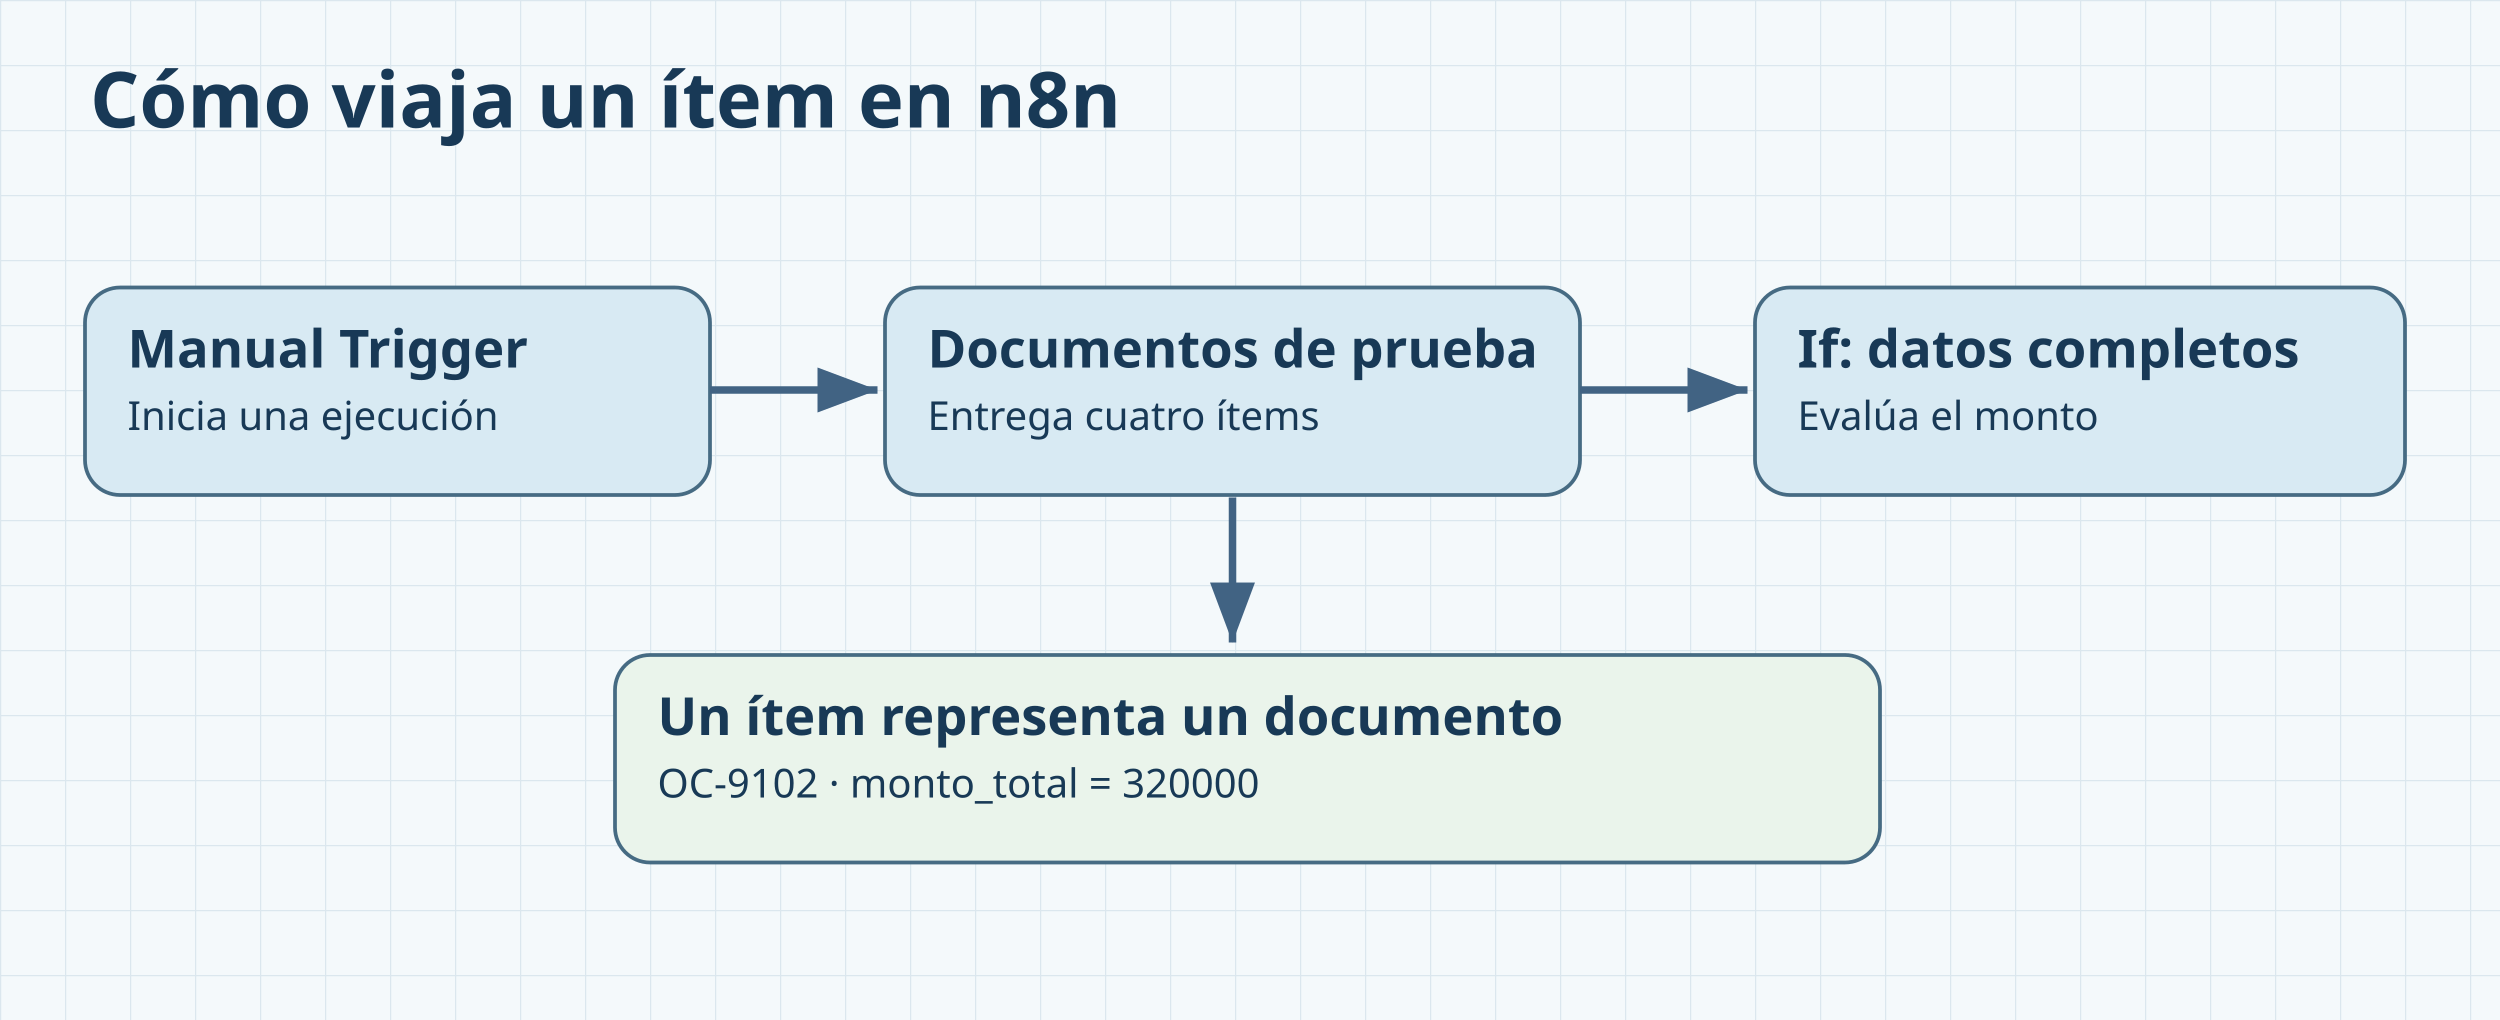
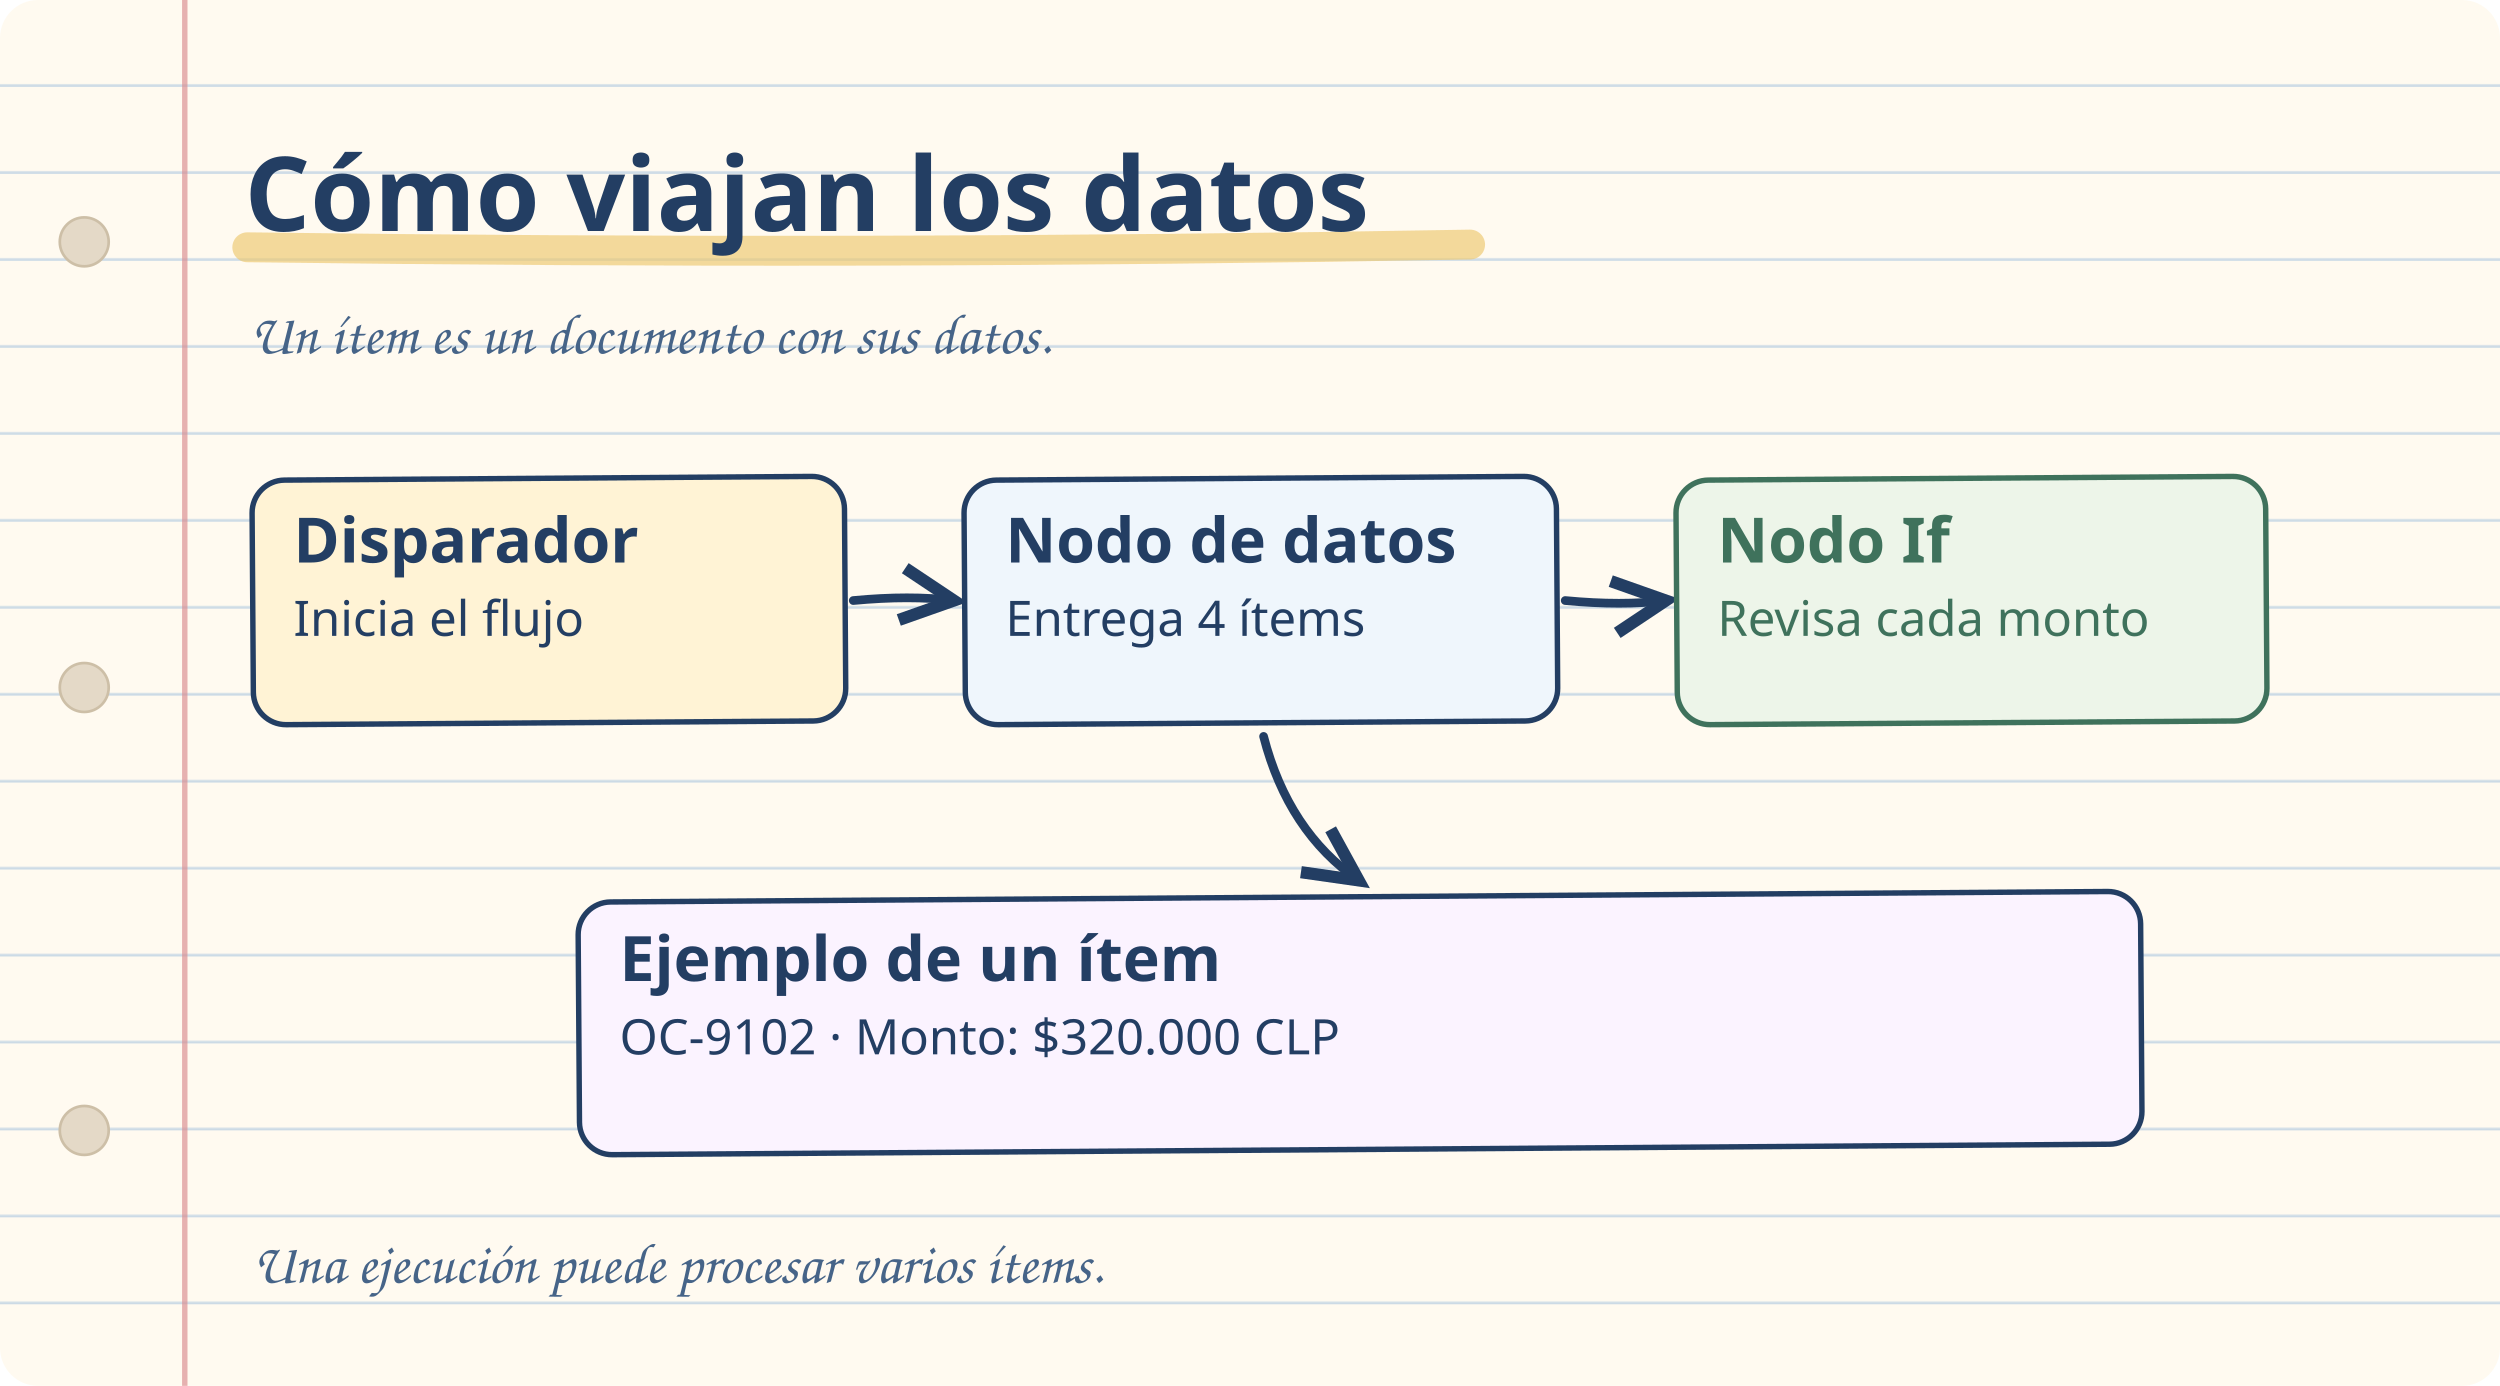
- <svg xmlns="http://www.w3.org/2000/svg" viewBox="0 0 1000 408" width="1000" height="408" role="img">
+ <svg xmlns="http://www.w3.org/2000/svg" viewBox="0 0 920 510" role="img" aria-labelledby="title description">
  <defs>
-     <pattern id="grid" width="26" height="26" patternUnits="userSpaceOnUse">
-       <path d="M 26 0 L 0 0 0 26" fill="none" stroke="#dbe7ee" />
+     <pattern id="rules" width="920" height="32" patternUnits="userSpaceOnUse">
+       <path d="M0 31.5H920" stroke="#b6cde1" stroke-opacity=".64" />
    </pattern>
-     <marker id="arrow" markerWidth="10" markerHeight="10" refX="8" refY="3" orient="auto" markerUnits="strokeWidth">
-       <path d="M0 0 L 8 3 L 0 6 Z" fill="#416383" />
+     <marker id="pencil-arrow" markerWidth="11" markerHeight="9" refX="8" refY="4" orient="auto">
+       <path d="M2 1L8 4 2 7" fill="none" stroke="#233e63" stroke-width="1.4" />
    </marker>
  </defs>
-   <rect width="1000" height="408" fill="#f4f9fb" />
-   <rect width="1000" height="408" fill="url(#grid)" />
-   <g font-family="system-ui, sans-serif">
-     <text x="36" y="51" fill="#183956" font-size="31" font-weight="750">Cómo viaja un ítem en n8n</text>
-     <rect x="34" y="115" width="250" height="83" rx="14" fill="#d8eaf3" stroke="#466b83" stroke-width="1.5" />
-     <text x="51" y="147" fill="#183956" font-size="21" font-weight="700">Manual Trigger</text>
-     <text x="51" y="172" fill="#183956" font-size="16" font-weight="500">Inicia una ejecución</text>
-     <path d="M284 156 H351" fill="none" stroke="#416383" stroke-width="3" marker-end="url(#arrow)" />
-     <rect x="354" y="115" width="278" height="83" rx="14" fill="#d8eaf3" stroke="#466b83" stroke-width="1.5" />
-     <text x="371" y="147" fill="#183956" font-size="21" font-weight="700">Documentos de prueba</text>
-     <text x="371" y="172" fill="#183956" font-size="16" font-weight="500">Entrega cuatro ítems</text>
-     <path d="M632 156 H699" fill="none" stroke="#416383" stroke-width="3" marker-end="url(#arrow)" />
-     <rect x="702" y="115" width="260" height="83" rx="14" fill="#d8eaf3" stroke="#466b83" stroke-width="1.5" />
-     <text x="719" y="147" fill="#183956" font-size="21" font-weight="700">If: datos completos</text>
-     <text x="719" y="172" fill="#183956" font-size="16" font-weight="500">Evalúa el monto</text>
-     <rect x="246" y="262" width="506" height="83" rx="14" fill="#eaf4eb" stroke="#466b83" stroke-width="1.5" />
-     <text x="263" y="294" fill="#183956" font-size="21" font-weight="700">Un ítem representa un documento</text>
-     <text x="263" y="319" fill="#183956" font-size="16" font-weight="500">OC-9102 · monto_total = 320000</text>
-     <path d="M493 199 V257" fill="none" stroke="#416383" stroke-width="3" marker-end="url(#arrow)" />
-   </g>
+   <rect width="920" height="510" rx="14" fill="#fffaf0" />
+   <rect width="920" height="510" rx="14" fill="url(#rules)" />
+   <path d="M68 0V510" stroke="#d98b8e" stroke-width="2" stroke-opacity=".65" />
+   <circle cx="31" cy="89" r="9" fill="#e4d9c7" stroke="#cdbfa7" />
+   <circle cx="31" cy="253" r="9" fill="#e4d9c7" stroke="#cdbfa7" />
+   <circle cx="31" cy="416" r="9" fill="#e4d9c7" stroke="#cdbfa7" />
+   <path d="M91 91q228 3 450-1" stroke="#edc86f" stroke-width="11" fill="none" stroke-linecap="round" opacity=".66" />
+   <text x="90" y="85" font-family="system-ui, sans-serif" font-size="38" font-weight="700" fill="#233e63">Cómo viajan los datos</text>
+   <text x="92" y="130" font-family="Segoe Print, Bradley Hand, cursive" font-size="21" font-weight="500" fill="#466488">Un ítem es un documento con sus datos.</text>
+   <rect x="93" y="176" width="218" height="90" rx="12" fill="#fff3d5" stroke="#233e63" stroke-width="2" transform="rotate(-0.4 202 221)" />
+   <text x="108" y="207" font-family="system-ui, sans-serif" font-size="23" font-weight="700" fill="#233e63">Disparador</text>
+   <text x="108" y="234" font-family="system-ui, sans-serif" font-size="18" font-weight="500" fill="#233e63">Inicia el flujo</text>
+   <path d="M314 221 Q335 219 351 221" fill="none" stroke="#233e63" stroke-width="3.2" stroke-linecap="round" stroke-linejoin="round" marker-end="url(#pencil-arrow)" />
+   <rect x="355" y="176" width="218" height="90" rx="12" fill="#eff6fc" stroke="#233e63" stroke-width="2" transform="rotate(-0.4 464 221)" />
+   <text x="370" y="207" font-family="system-ui, sans-serif" font-size="23" font-weight="700" fill="#233e63">Nodo de datos</text>
+   <text x="370" y="234" font-family="system-ui, sans-serif" font-size="18" font-weight="500" fill="#233e63">Entrega 4 ítems</text>
+   <path d="M576 221 Q597 223 613 221" fill="none" stroke="#233e63" stroke-width="3.2" stroke-linecap="round" stroke-linejoin="round" marker-end="url(#pencil-arrow)" />
+   <rect x="617" y="176" width="217" height="90" rx="12" fill="#edf5e9" stroke="#3f725c" stroke-width="2" transform="rotate(-0.4 725.5 221)" />
+   <text x="632" y="207" font-family="system-ui, sans-serif" font-size="23" font-weight="700" fill="#3f725c">Nodo If</text>
+   <text x="632" y="234" font-family="system-ui, sans-serif" font-size="18" font-weight="500" fill="#3f725c">Revisa cada monto</text>
+   <path d="M465 271 Q474 306 500 324" fill="none" stroke="#233e63" stroke-width="3.2" stroke-linecap="round" stroke-linejoin="round" marker-end="url(#pencil-arrow)" />
+   <rect x="213" y="330" width="575" height="93" rx="12" fill="#fbf3ff" stroke="#233e63" stroke-width="2" transform="rotate(-0.4 500.5 376.5)" />
+   <text x="228" y="361" font-family="system-ui, sans-serif" font-size="23" font-weight="700" fill="#233e63">Ejemplo de un ítem</text>
+   <text x="228" y="388" font-family="system-ui, sans-serif" font-size="18" font-weight="500" fill="#233e63">OC-9102  ·  Monto: $320.000 CLP</text>
+   <text x="93" y="472" font-family="Segoe Print, Bradley Hand, cursive" font-size="21" font-weight="500" fill="#466488">Una ejecución puede procesar varios ítems.</text>
</svg>
